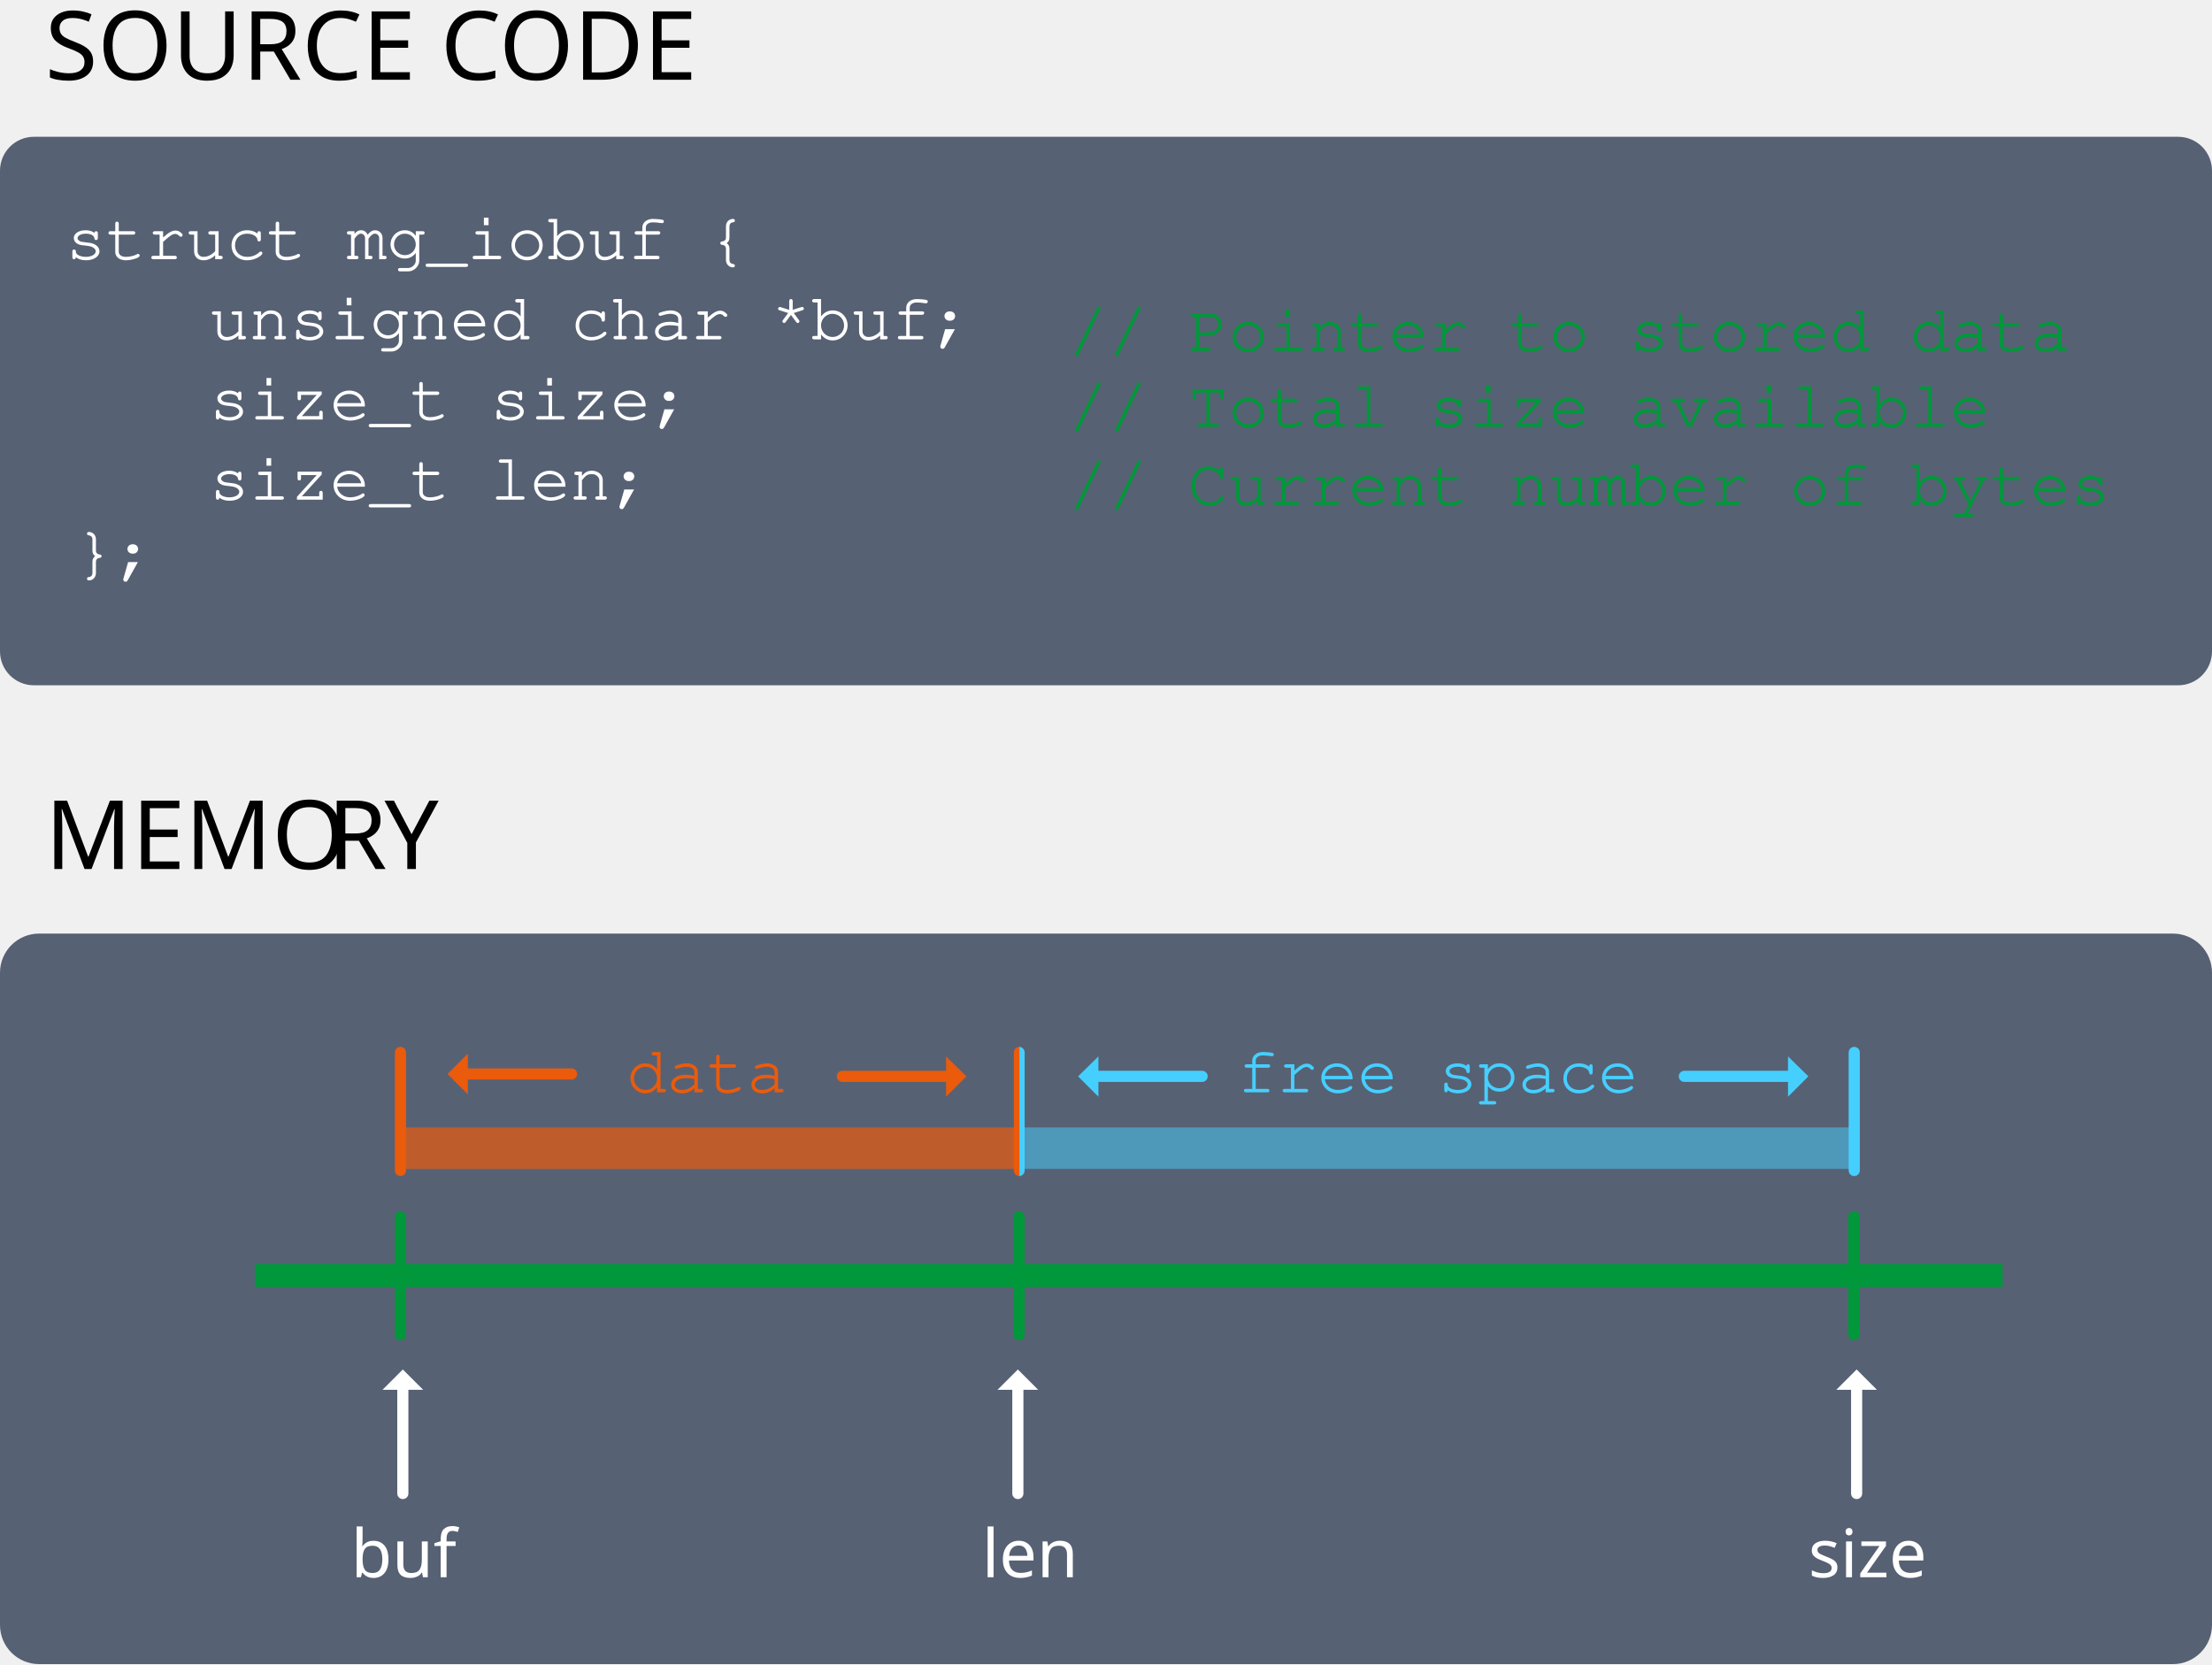
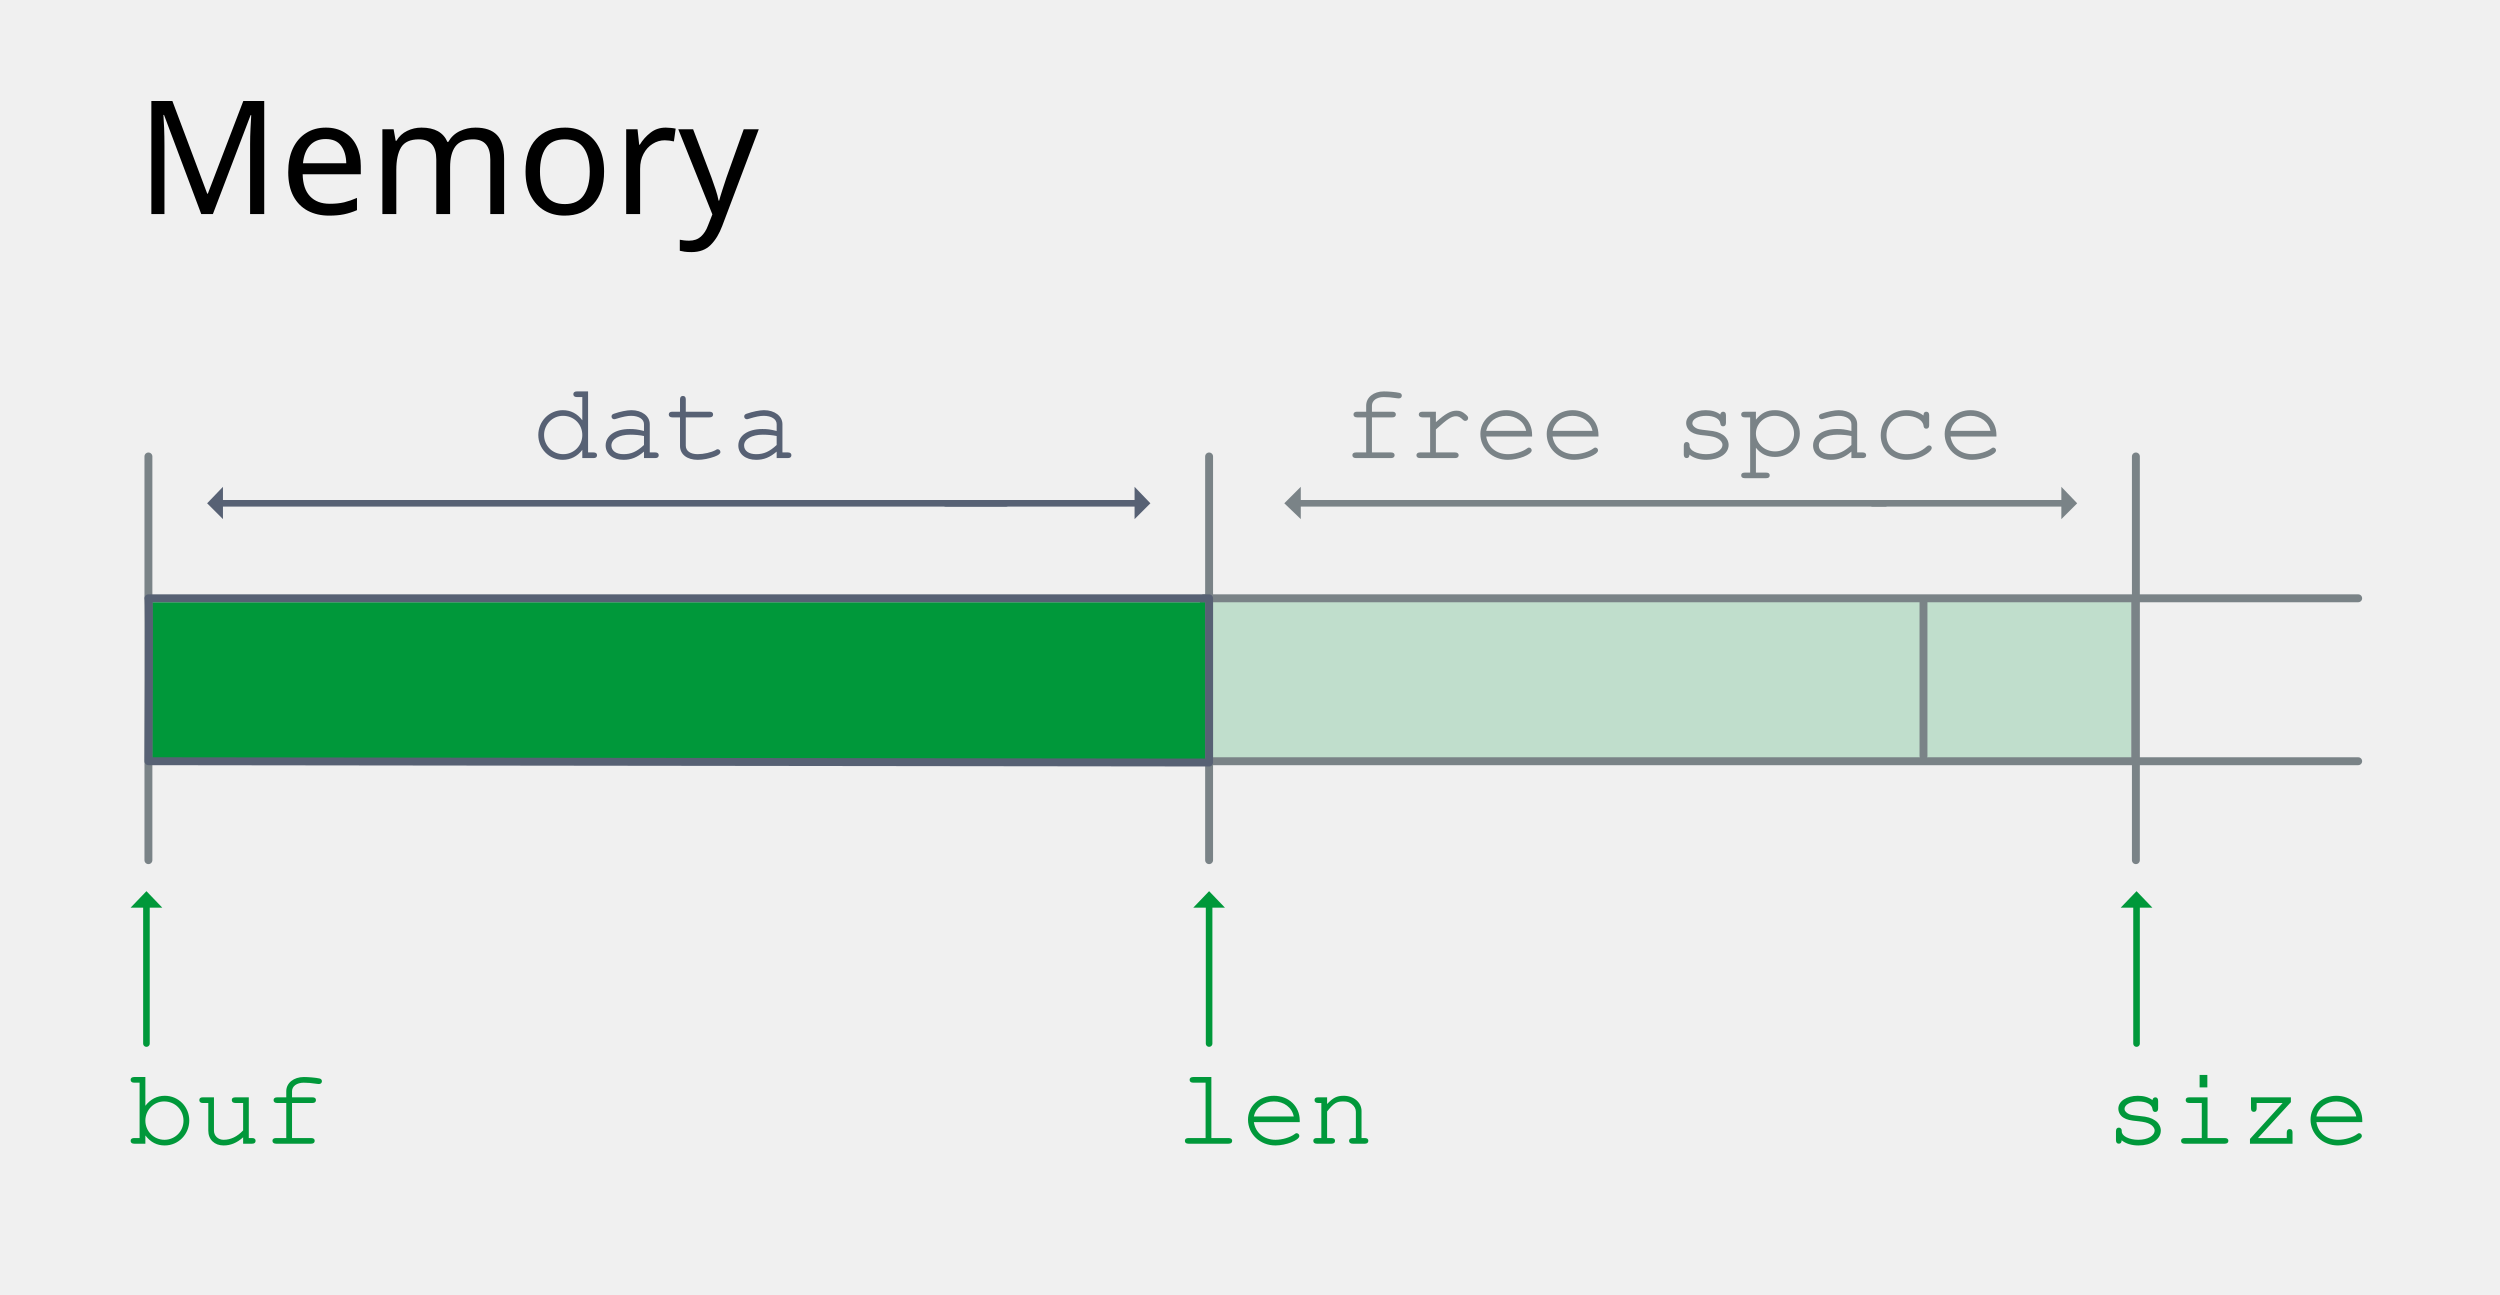
- <svg xmlns="http://www.w3.org/2000/svg" id="Layer_1" data-name="Layer 1" viewBox="0 0 554.6 417.3">
-   <defs>
-     <style>.cls-1{fill:#576174;}.cls-2,.cls-4,.cls-7{isolation:isolate;}.cls-13,.cls-15,.cls-19,.cls-2,.cls-4,.cls-5{font-size:16.76px;}.cls-12,.cls-13,.cls-2,.cls-5{fill:#fff;}.cls-15,.cls-19,.cls-2,.cls-4,.cls-5{font-family:Courier;}.cls-3{letter-spacing:1.55em;}.cls-4,.cls-9{fill:#00983a;}.cls-10,.cls-11,.cls-18,.cls-21,.cls-6{fill:none;stroke-linecap:round;stroke-linejoin:round;}.cls-6{stroke:#00983a;}.cls-10,.cls-11,.cls-18,.cls-6{stroke-width:2.79px;}.cls-7{font-size:24px;}.cls-13,.cls-7{font-family:ProximaNova-Regular, Proxima Nova;}.cls-8{letter-spacing:-0.02em;}.cls-10{stroke:#ea5b0c;}.cls-11{stroke:#fff;}.cls-14,.cls-15,.cls-16{fill:#ea5b0c;}.cls-14{opacity:0.7;}.cls-17,.cls-19,.cls-20{fill:#45cfff;}.cls-17{opacity:0.5;}.cls-18,.cls-21{stroke:#45cfff;}</style>
-   </defs>
-   <rect class="cls-1" y="34.3" width="554.6" height="137.54" rx="8.5" />
-   <rect class="cls-1" y="234.1" width="554.6" height="183.18" rx="9.8" />
-   <text class="cls-2" transform="translate(16.5 65)">struct mg_iobuf {<tspan class="cls-3" x="0" y="20.1">	</tspan>
-     <tspan x="36" y="20.1">unsigned char *buf;</tspan>
-     <tspan class="cls-3" x="0" y="40.2">	</tspan>
-     <tspan x="36" y="40.2">size_t size;</tspan>
-     <tspan class="cls-3" x="0" y="60.3">	</tspan>
-     <tspan x="36" y="60.3">size_t len; </tspan>
-   </text>
-   <text class="cls-4" transform="translate(267.7 88)">// Pointer to stored data</text>
-   <text class="cls-4" transform="translate(267.7 107)">// Total size available</text>
-   <text class="cls-4" transform="translate(267.7 126.6)">// Current number of bytes</text>
-   <text class="cls-5" transform="translate(18.6 143.5)">}; </text>
-   <path class="cls-6" d="M366.5,225.6" transform="translate(-19.4 -8.3)" />
-   <text class="cls-7" transform="translate(11.3 20)">SOURCE CODE</text>
-   <text class="cls-7" transform="translate(11.3 217.9)">MEMO<tspan class="cls-8" x="70.8" y="0">R</tspan>
-     <tspan x="85.1" y="0">Y</tspan>
-   </text>
-   <rect class="cls-9" x="63.9" y="317" width="438.2" height="5.71" />
-   <line class="cls-6" x1="100.4" y1="334.7" x2="100.4" y2="305.1" />
-   <line class="cls-6" x1="255.5" y1="305.1" x2="255.5" y2="334.7" />
-   <path class="cls-10" d="M274.9,256.1" transform="translate(-19.4 -8.3)" />
-   <line class="cls-6" x1="464.8" y1="305.1" x2="464.8" y2="334.7" />
-   <line class="cls-11" x1="101" y1="374.5" x2="101" y2="347.8" />
-   <polygon class="cls-12" points="95.9 348.5 106.1 348.5 101 343.4 95.9 348.5" />
-   <text class="cls-13" transform="translate(88 395.5)">buf</text>
-   <line class="cls-11" x1="255.2" y1="374.5" x2="255.2" y2="347.8" />
-   <polygon class="cls-12" points="250.1 348.5 260.3 348.5 255.2 343.4 250.1 348.5" />
-   <text class="cls-13" transform="translate(246.2 395.5)">len</text>
-   <line class="cls-11" x1="465.5" y1="374.5" x2="465.5" y2="347.8" />
-   <polygon class="cls-12" points="460.4 348.5 470.6 348.5 465.5 343.4 460.4 348.5" />
-   <text class="cls-13" transform="translate(453.4 395.5)">size</text>
-   <rect class="cls-14" x="100.7" y="282.7" width="155.4" height="10.41" />
-   <line class="cls-10" x1="100.4" y1="293.5" x2="100.4" y2="263.9" />
-   <text class="cls-15" transform="translate(157.1 273.9)">data</text>
-   <line class="cls-10" x1="143.3" y1="269.3" x2="116.6" y2="269.3" />
-   <polygon class="cls-16" points="117.3 274.4 117.3 264.2 112.2 269.3 117.3 274.4" />
-   <line class="cls-10" x1="211.2" y1="269.9" x2="237.9" y2="269.9" />
-   <polygon class="cls-16" points="237.2 264.9 237.2 275 242.3 269.9 237.2 264.9" />
-   <rect class="cls-17" x="255.8" y="282.7" width="208.3" height="10.41" />
-   <line class="cls-18" x1="464.9" y1="293.5" x2="464.9" y2="263.9" />
-   <text class="cls-19" transform="translate(310.2 273.9)">free space</text>
-   <line class="cls-18" x1="301.4" y1="269.9" x2="274.7" y2="269.9" />
-   <polygon class="cls-20" points="275.4 275 275.4 264.9 270.3 269.9 275.4 275" />
-   <line class="cls-18" x1="422.3" y1="269.9" x2="449" y2="269.9" />
-   <polygon class="cls-20" points="448.3 264.9 448.3 275 453.4 269.9 448.3 264.9" />
-   <path class="cls-21" d="M275.9,253.5" transform="translate(-19.4 -8.3)" />
-   <path class="cls-21" d="M275.9,284.8" transform="translate(-19.4 -8.3)" />
-   <path class="cls-20" d="M276.3,301.8V272.2a1.4,1.4,0,0,0-1.4-1.4h0v32.4h0A1.4,1.4,0,0,0,276.3,301.8Z" transform="translate(-19.4 -8.3)" />
-   <path class="cls-16" d="M273.6,301.8V272.2a1.4,1.4,0,0,1,1.4-1.4h0v32.4h0A1.4,1.4,0,0,1,273.6,301.8Z" transform="translate(-19.4 -8.3)" />
+ <svg xmlns="http://www.w3.org/2000/svg" version="1.1" id="Layer_1" x="0px" y="0px" viewBox="0 0 379 196.3" style="enable-background:new 0 0 379 196.3;" xml:space="preserve">
+   <style type="text/css">
+ 	.st0{font-family:'ProximaNova-Regular';}
+ 	.st1{font-size:24px;}
+ 	.st2{opacity:0.2;fill:#00983A;}
+ 	.st3{fill:none;stroke:#7A8387;stroke-width:1.2;stroke-linecap:round;stroke-linejoin:round;}
+ 	.st4{fill:#00983A;}
+ 	.st5{fill:#F2F3F3;stroke:#7A8387;stroke-width:1.2;stroke-linecap:round;stroke-linejoin:round;}
+ 	.st6{fill:none;stroke:#576174;stroke-width:1.2;stroke-linecap:round;stroke-linejoin:round;}
+ 	.st7{font-family:'Courier';}
+ 	.st8{font-size:16.76px;}
+ 	.st9{fill:none;stroke:#00983A;stroke-linecap:round;stroke-linejoin:round;}
+ 	.st10{fill:#576174;}
+ 	.st11{fill:#7A8387;}
+ 	.st12{fill:none;stroke:#576174;stroke-linecap:round;stroke-linejoin:round;}
+ 	.st13{fill:none;stroke:#7A8387;stroke-linecap:round;stroke-linejoin:round;}
+ </style>
+   <text transform="matrix(1 0 0 1 20.618 32.4549)" class="st0 st1">Memory</text>
+   <polyline class="st2" points="323.1,115.4 183.4,115.4 183.4,90.7 323.1,90.7 " />
+   <g>
+     <g>
+       <g>
+         <polyline class="st3" points="357.5,115.4 182.5,115.4 182.5,90.7 357.5,90.7    " />
+         <polyline class="st4" points="182.7,115.1 22.5,115.1 22.5,91.3 182.7,91.3    " />
+         <line class="st5" x1="22.5" y1="69.2" x2="22.5" y2="130.4" />
+         <line class="st5" x1="183.3" y1="69.2" x2="183.3" y2="130.4" />
+         <line class="st5" x1="323.8" y1="69.2" x2="323.8" y2="130.4" />
+         <path class="st5" d="M357.5,115.4" />
+         <path class="st6" d="M53.5,114.6" />
+         <path class="st6" d="M53.5,90.9" />
+         <path class="st6" d="M22.5,90.7l160.8,0v24.9l-160.8-0.2C22.5,115.4,22.7,90.7,22.5,90.7z" />
+         <line class="st5" x1="323.7" y1="90.8" x2="323.7" y2="115.3" />
+         <line class="st5" x1="291.6" y1="90.9" x2="291.6" y2="114.6" />
+         <path class="st5" d="M215.5,115.6" />
+         <path class="st5" d="M215.5,91.9" />
+       </g>
+       <g>
+         <text transform="matrix(1 0 0 1 19.5222 173.3858)" class="st4 st7 st8">buf</text>
+       </g>
+       <g>
+         <g>
+           <line class="st9" x1="22.2" y1="158.2" x2="22.2" y2="137.2" />
+           <g>
+             <polygon class="st4" points="19.8,137.6 24.6,137.6 22.2,135.1      " />
+           </g>
+         </g>
+       </g>
+       <g>
+         <text transform="matrix(1 0 0 1 178.1739 173.3858)" class="st4 st7 st8">len</text>
+       </g>
+       <g>
+         <g>
+           <line class="st9" x1="183.3" y1="158.2" x2="183.3" y2="137.2" />
+           <g>
+             <polygon class="st4" points="180.9,137.6 185.7,137.6 183.3,135.1      " />
+           </g>
+         </g>
+       </g>
+       <g>
+         <text transform="matrix(1 0 0 1 319.141 173.3858)" class="st4 st7 st8">size</text>
+       </g>
+       <g>
+         <g>
+           <line class="st9" x1="323.9" y1="158.2" x2="323.9" y2="137.2" />
+           <g>
+             <polygon class="st4" points="321.5,137.6 326.3,137.6 323.9,135.1      " />
+           </g>
+         </g>
+       </g>
+       <g>
+         <g>
+           <text transform="matrix(1 0 0 1 80.6367 69.4458)" class="st10 st7 st8">data</text>
+         </g>
+         <g>
+           <text transform="matrix(1 0 0 1 203.3455 69.4458)" class="st11 st7 st8">free space</text>
+         </g>
+         <g>
+           <g>
+             <line class="st12" x1="152.5" y1="76.3" x2="33.5" y2="76.3" />
+             <g>
+               <polygon class="st10" points="33.8,78.7 33.8,73.8 31.4,76.3       " />
+             </g>
+           </g>
+         </g>
+         <g>
+           <line class="st11" x1="143.4" y1="76.3" x2="174.4" y2="76.3" />
+           <g>
+             <line class="st12" x1="143.4" y1="76.3" x2="172.3" y2="76.3" />
+             <g>
+               <polygon class="st10" points="172,73.8 172,78.7 174.4,76.3       " />
+             </g>
+           </g>
+         </g>
+         <g>
+           <g>
+             <line class="st13" x1="283.9" y1="76.3" x2="312.8" y2="76.3" />
+             <g>
+               <polygon class="st11" points="312.5,73.8 312.5,78.7 314.9,76.3       " />
+             </g>
+           </g>
+         </g>
+         <g>
+           <g>
+             <line class="st13" x1="285.8" y1="76.3" x2="196.8" y2="76.3" />
+             <g>
+               <polygon class="st11" points="197.2,78.7 197.2,73.8 194.7,76.3       " />
+             </g>
+           </g>
+         </g>
+       </g>
+     </g>
+   </g>
</svg>
